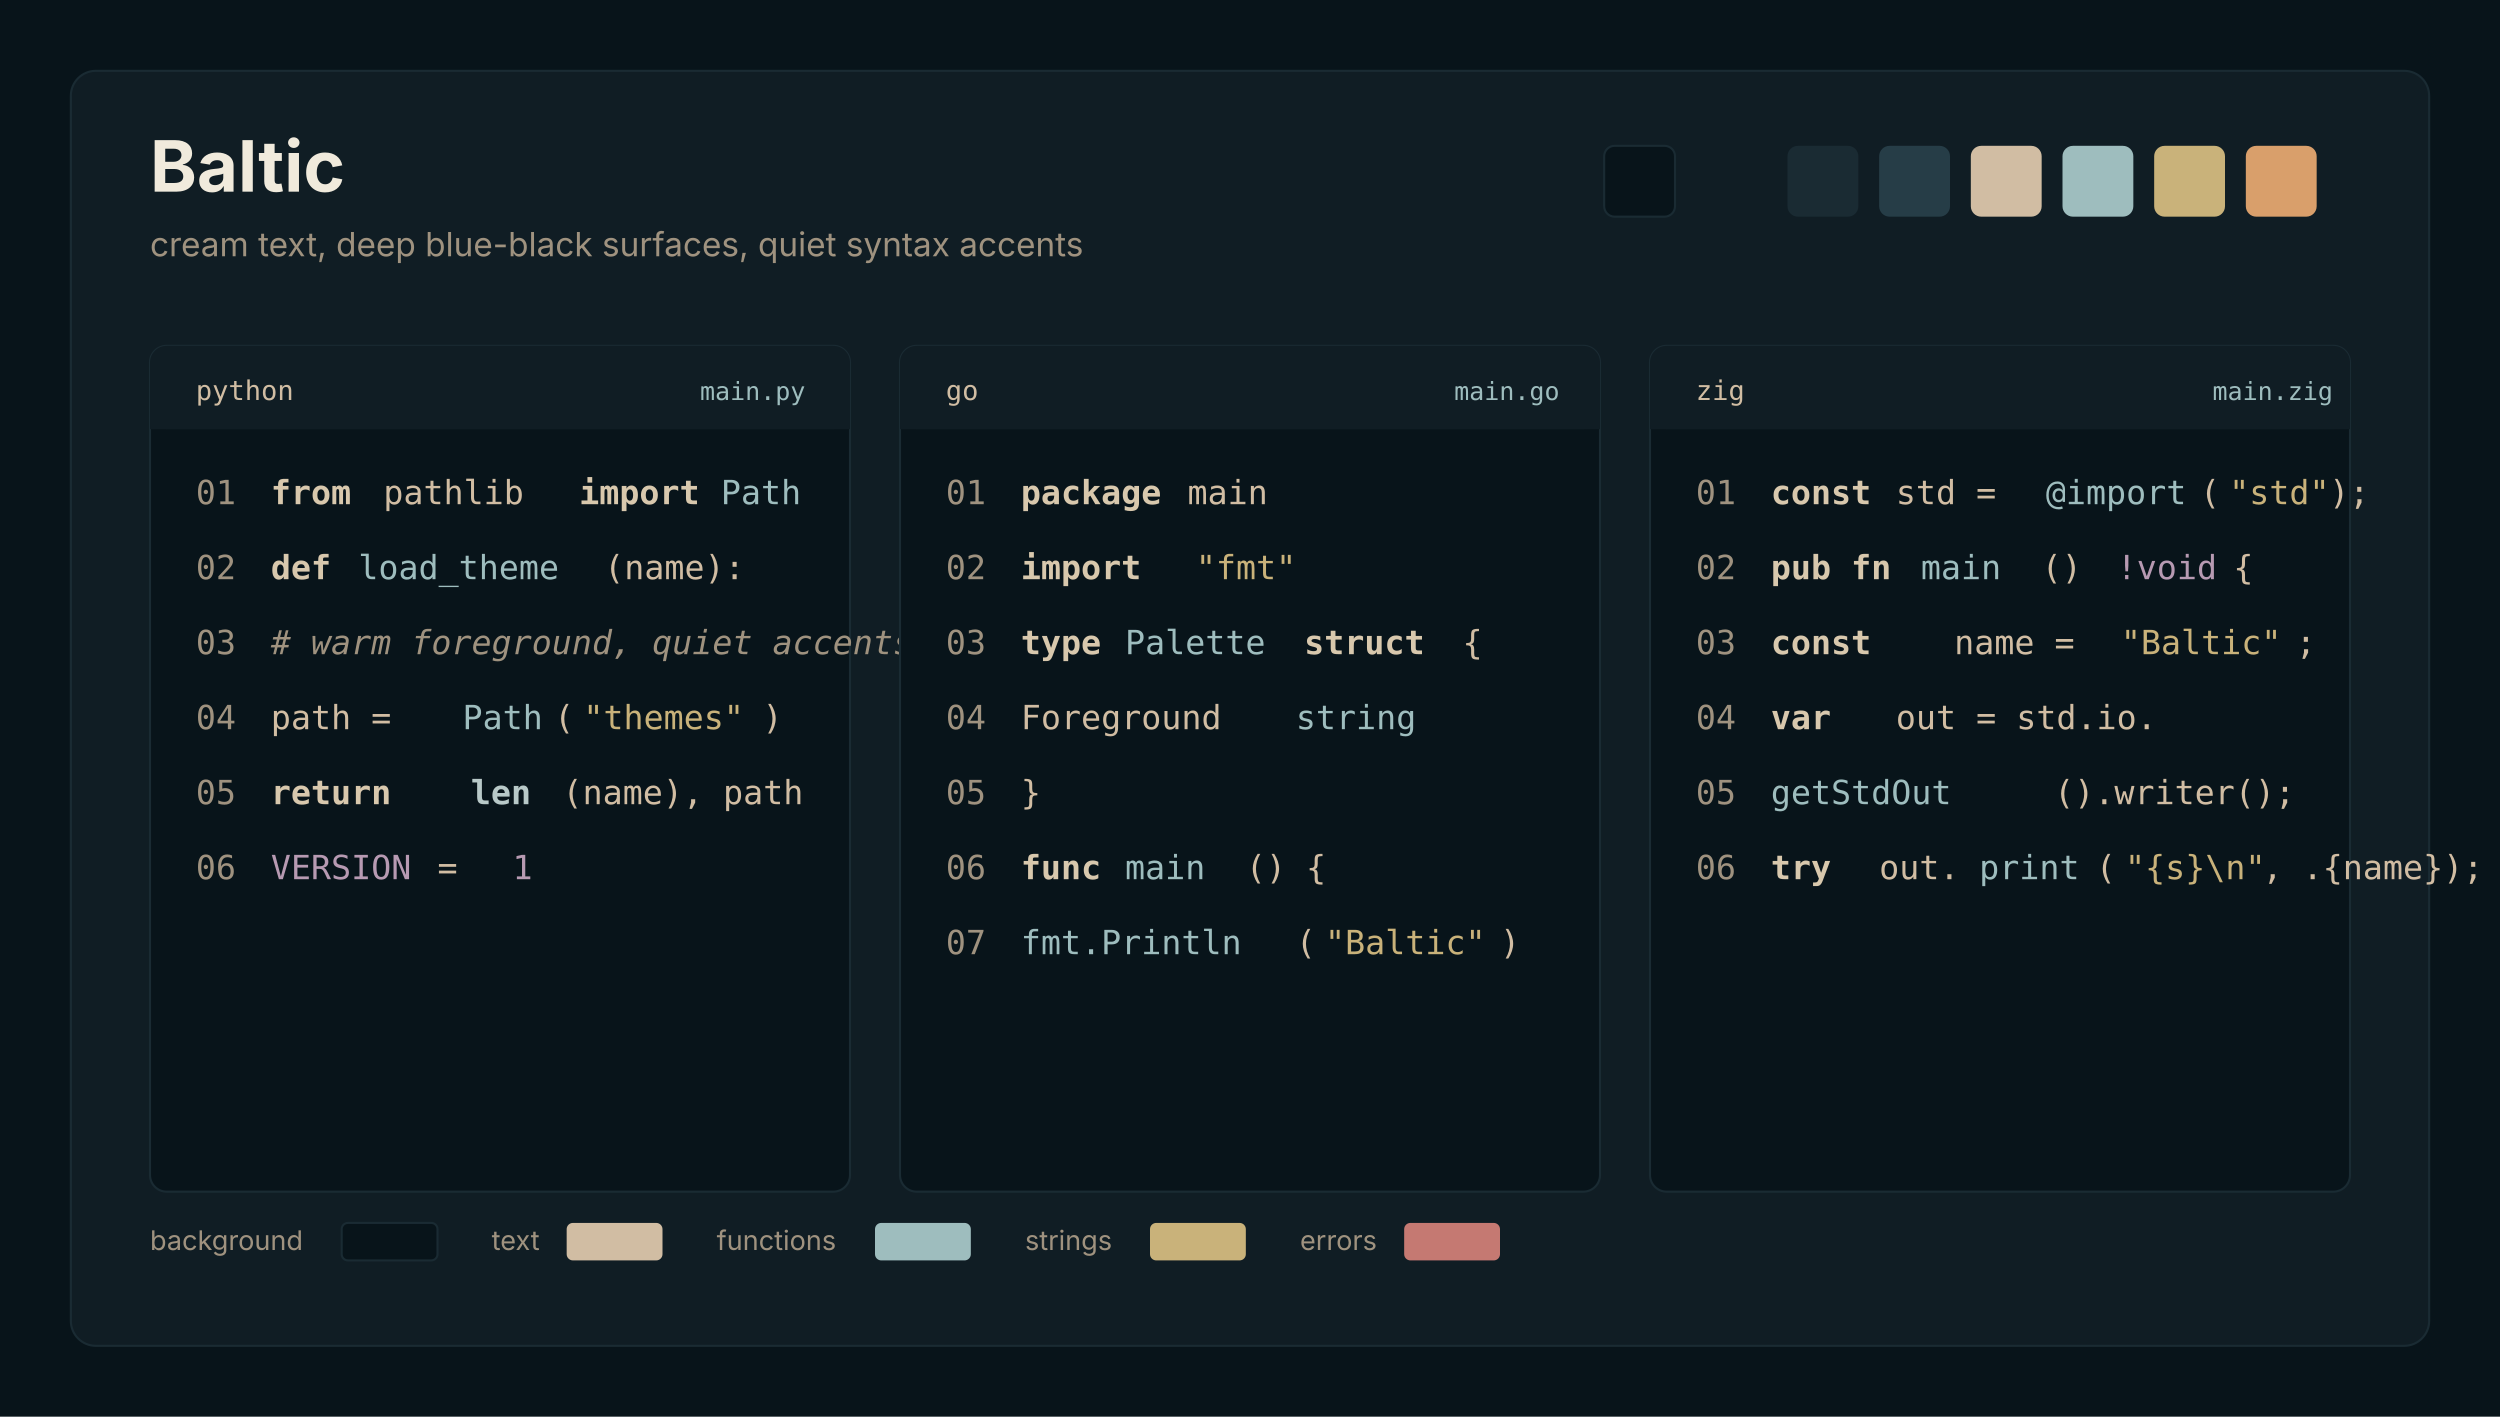
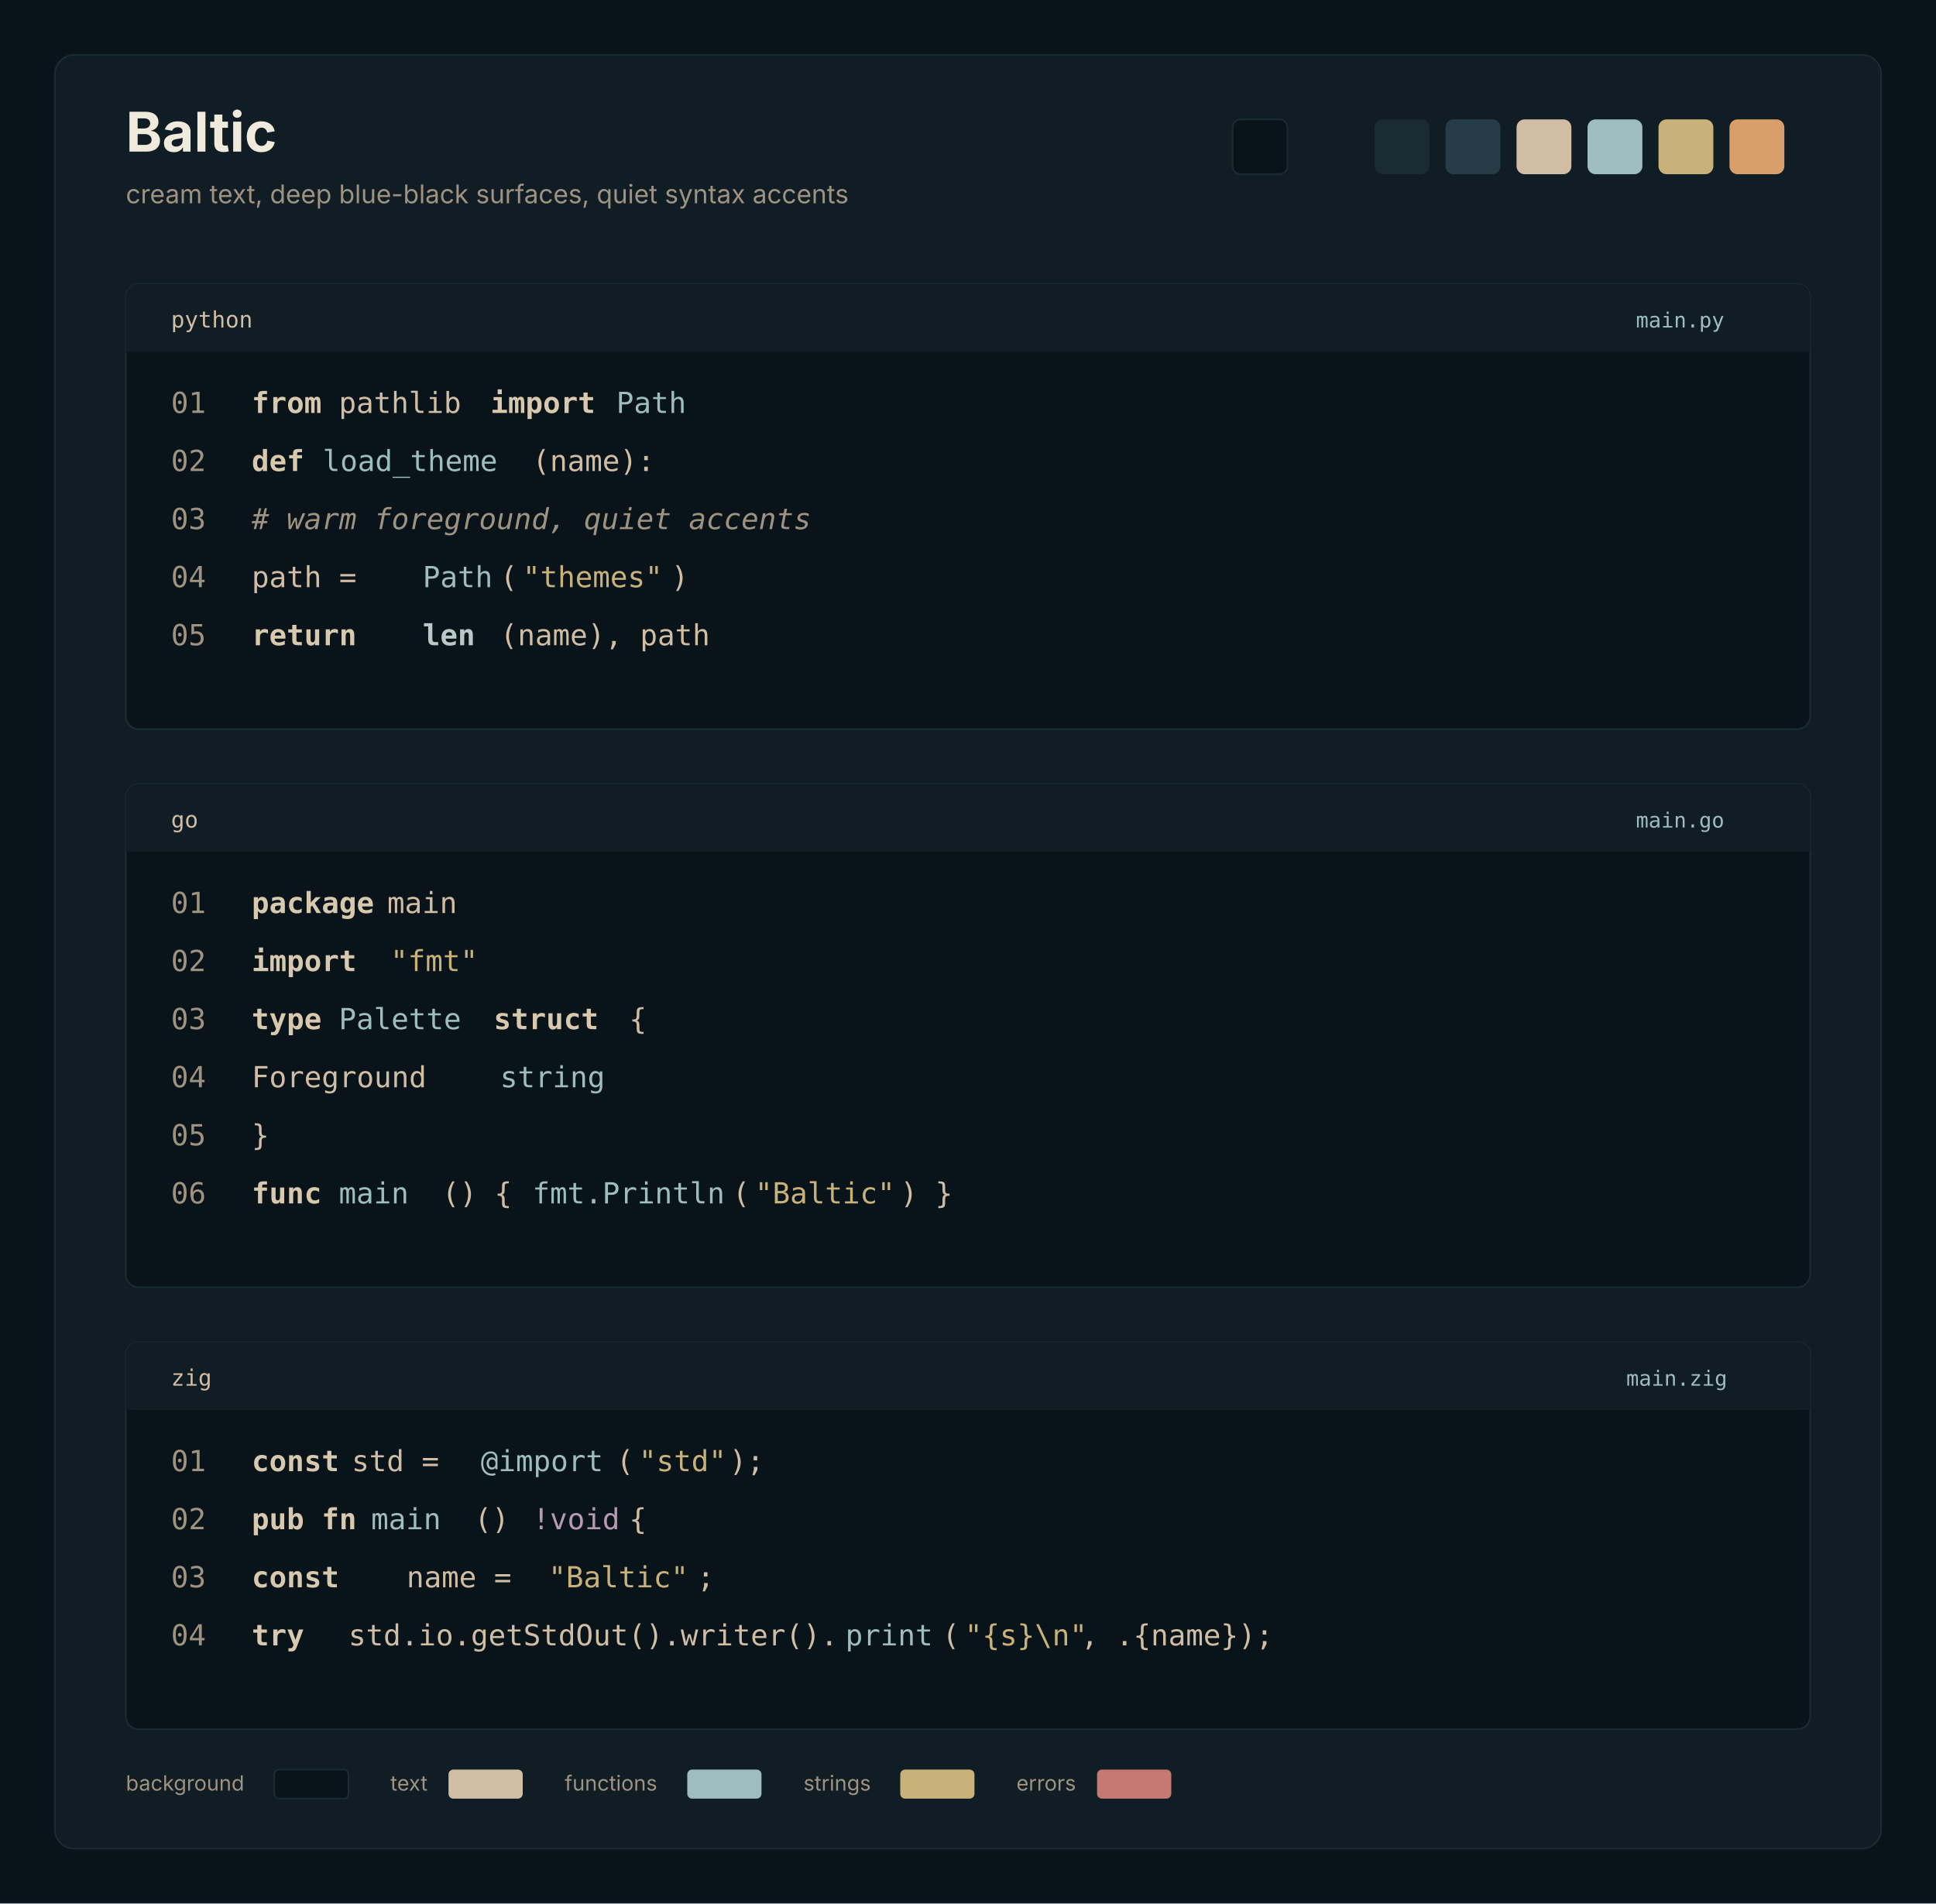
- <svg xmlns="http://www.w3.org/2000/svg" width="1200" height="680" viewBox="0 0 1200 680" role="img" aria-labelledby="title desc">
+ <svg xmlns="http://www.w3.org/2000/svg" width="1200" height="1180" viewBox="0 0 1200 1180" role="img" aria-labelledby="title desc">
  <defs>
    <style>
      .ui { font-family: Inter, ui-sans-serif, system-ui, -apple-system, BlinkMacSystemFont, "Segoe UI", sans-serif; }
      .mono { font-family: "SFMono-Regular", Menlo, Consolas, monospace; }
    </style>
  </defs>
-   <rect width="1200" height="680" fill="#08141a" />
-   <rect x="34" y="34" width="1132" height="612" rx="12" fill="#101d24" stroke="#1a2b33" />
+   <rect width="1200" height="1180" fill="#08141a" />
+   <rect x="34" y="34" width="1132" height="1112" rx="12" fill="#101d24" stroke="#1a2b33" />
  <g class="ui">
-     <text x="72" y="92" fill="#f0eadc" font-size="34" font-weight="750">Baltic</text>
-     <text x="72" y="123" fill="#9f927f" font-size="16">cream text, deep blue-black surfaces, quiet syntax accents</text>
+     <text x="78" y="94" fill="#f0eadc" font-size="34" font-weight="750">Baltic</text>
+     <text x="78" y="126" fill="#9f927f" font-size="16">cream text, deep blue-black surfaces, quiet syntax accents</text>
  </g>
-   <g transform="translate(770 70)">
+   <g transform="translate(764 74)">
    <rect width="34" height="34" rx="5" fill="#08141a" stroke="#1a2b33" />
    <rect x="44" width="34" height="34" rx="5" fill="#101d24" />
    <rect x="88" width="34" height="34" rx="5" fill="#1a2b33" />
    <rect x="132" width="34" height="34" rx="5" fill="#263d47" />
    <rect x="176" width="34" height="34" rx="5" fill="#d1bda3" />
    <rect x="220" width="34" height="34" rx="5" fill="#9ebdbe" />
    <rect x="264" width="34" height="34" rx="5" fill="#c9b27a" />
    <rect x="308" width="34" height="34" rx="5" fill="#d99f6b" />
  </g>
-   <g transform="translate(72 166)">
-     <rect width="336" height="406" rx="8" fill="#08141a" stroke="#1a2b33" />
-     <rect width="336" height="40" rx="8" fill="#101d24" />
-     <rect y="32" width="336" height="8" fill="#101d24" />
-     <text x="22" y="26" class="mono" fill="#d1bda3" font-size="13">python</text>
-     <text x="264" y="26" class="mono" fill="#9ebdbe" font-size="12">main.py</text>
-     <g class="mono" font-size="16">
-       <text x="22" y="76" fill="#9f927f">01</text>
-       <text x="58" y="76" fill="#d8c8ad" font-weight="700">from</text>
-       <text x="112" y="76" fill="#d1bda3"> pathlib </text>
-       <text x="206" y="76" fill="#d8c8ad" font-weight="700">import</text>
-       <text x="274" y="76" fill="#9ebdbe"> Path</text>
-       <text x="22" y="112" fill="#9f927f">02</text>
-       <text x="58" y="112" fill="#d8c8ad" font-weight="700">def</text>
-       <text x="100" y="112" fill="#9ebdbe"> load_theme</text>
-       <text x="218" y="112" fill="#d1bda3">(name):</text>
-       <text x="22" y="148" fill="#9f927f">03</text>
-       <text x="58" y="148" fill="#9f927f" font-style="italic"># warm foreground, quiet accents</text>
-       <text x="22" y="184" fill="#9f927f">04</text>
-       <text x="58" y="184" fill="#d1bda3">    path = </text>
-       <text x="150" y="184" fill="#9ebdbe">Path</text>
-       <text x="194" y="184" fill="#d1bda3">(</text>
-       <text x="208" y="184" fill="#c9b27a">"themes"</text>
-       <text x="294" y="184" fill="#d1bda3">)</text>
-       <text x="22" y="220" fill="#9f927f">05</text>
-       <text x="58" y="220" fill="#d8c8ad" font-weight="700">    return</text>
-       <text x="154" y="220" fill="#b8c9c8" font-weight="700"> len</text>
-       <text x="198" y="220" fill="#d1bda3">(name), path</text>
-       <text x="22" y="256" fill="#9f927f">06</text>
-       <text x="58" y="256" fill="#b79ab2">VERSION</text>
-       <text x="138" y="256" fill="#d1bda3"> = </text>
-       <text x="174" y="256" fill="#b79ab2">1</text>
+   <g transform="translate(78 176)">
+     <rect width="1044" height="276" rx="8" fill="#08141a" stroke="#1a2b33" />
+     <rect width="1044" height="42" rx="8" fill="#101d24" />
+     <rect y="34" width="1044" height="8" fill="#101d24" />
+     <text x="28" y="27" class="mono" fill="#d1bda3" font-size="14">python</text>
+     <text x="936" y="27" class="mono" fill="#9ebdbe" font-size="13">main.py</text>
+     <g class="mono" font-size="18">
+       <text x="28" y="80" fill="#9f927f">01</text>
+       <text x="78" y="80" fill="#d8c8ad" font-weight="700">from</text>
+       <text x="132" y="80" fill="#d1bda3"> pathlib </text>
+       <text x="226" y="80" fill="#d8c8ad" font-weight="700">import</text>
+       <text x="304" y="80" fill="#9ebdbe"> Path</text>
+       <text x="28" y="116" fill="#9f927f">02</text>
+       <text x="78" y="116" fill="#d8c8ad" font-weight="700">def</text>
+       <text x="122" y="116" fill="#9ebdbe"> load_theme</text>
+       <text x="252" y="116" fill="#d1bda3">(name):</text>
+       <text x="28" y="152" fill="#9f927f">03</text>
+       <text x="78" y="152" fill="#9f927f" font-style="italic">    # warm foreground, quiet accents</text>
+       <text x="28" y="188" fill="#9f927f">04</text>
+       <text x="78" y="188" fill="#d1bda3">    path = </text>
+       <text x="184" y="188" fill="#9ebdbe">Path</text>
+       <text x="232" y="188" fill="#d1bda3">(</text>
+       <text x="246" y="188" fill="#c9b27a">"themes"</text>
+       <text x="338" y="188" fill="#d1bda3">)</text>
+       <text x="28" y="224" fill="#9f927f">05</text>
+       <text x="78" y="224" fill="#d8c8ad" font-weight="700">    return</text>
+       <text x="184" y="224" fill="#b8c9c8" font-weight="700"> len</text>
+       <text x="232" y="224" fill="#d1bda3">(name), path</text>
    </g>
  </g>
-   <g transform="translate(432 166)">
-     <rect width="336" height="406" rx="8" fill="#08141a" stroke="#1a2b33" />
-     <rect width="336" height="40" rx="8" fill="#101d24" />
-     <rect y="32" width="336" height="8" fill="#101d24" />
-     <text x="22" y="26" class="mono" fill="#d1bda3" font-size="13">go</text>
-     <text x="266" y="26" class="mono" fill="#9ebdbe" font-size="12">main.go</text>
-     <g class="mono" font-size="16">
-       <text x="22" y="76" fill="#9f927f">01</text>
-       <text x="58" y="76" fill="#d8c8ad" font-weight="700">package</text>
-       <text x="138" y="76" fill="#d1bda3"> main</text>
-       <text x="22" y="112" fill="#9f927f">02</text>
-       <text x="58" y="112" fill="#d8c8ad" font-weight="700">import</text>
-       <text x="130" y="112" fill="#d1bda3"> </text>
-       <text x="142" y="112" fill="#c9b27a">"fmt"</text>
-       <text x="22" y="148" fill="#9f927f">03</text>
-       <text x="58" y="148" fill="#d8c8ad" font-weight="700">type</text>
-       <text x="108" y="148" fill="#9ebdbe"> Palette</text>
-       <text x="194" y="148" fill="#d8c8ad" font-weight="700"> struct</text>
-       <text x="270" y="148" fill="#d1bda3"> {</text>
-       <text x="22" y="184" fill="#9f927f">04</text>
-       <text x="58" y="184" fill="#d1bda3">    Foreground </text>
-       <text x="190" y="184" fill="#9ebdbe">string</text>
-       <text x="22" y="220" fill="#9f927f">05</text>
-       <text x="58" y="220" fill="#d1bda3">}</text>
-       <text x="22" y="256" fill="#9f927f">06</text>
-       <text x="58" y="256" fill="#d8c8ad" font-weight="700">func</text>
-       <text x="108" y="256" fill="#9ebdbe"> main</text>
-       <text x="166" y="256" fill="#d1bda3">() {</text>
-       <text x="22" y="292" fill="#9f927f">07</text>
-       <text x="58" y="292" fill="#9ebdbe">    fmt.Println</text>
-       <text x="190" y="292" fill="#d1bda3">(</text>
-       <text x="204" y="292" fill="#c9b27a">"Baltic"</text>
-       <text x="288" y="292" fill="#d1bda3">)</text>
+   <g transform="translate(78 486)">
+     <rect width="1044" height="312" rx="8" fill="#08141a" stroke="#1a2b33" />
+     <rect width="1044" height="42" rx="8" fill="#101d24" />
+     <rect y="34" width="1044" height="8" fill="#101d24" />
+     <text x="28" y="27" class="mono" fill="#d1bda3" font-size="14">go</text>
+     <text x="936" y="27" class="mono" fill="#9ebdbe" font-size="13">main.go</text>
+     <g class="mono" font-size="18">
+       <text x="28" y="80" fill="#9f927f">01</text>
+       <text x="78" y="80" fill="#d8c8ad" font-weight="700">package</text>
+       <text x="162" y="80" fill="#d1bda3"> main</text>
+       <text x="28" y="116" fill="#9f927f">02</text>
+       <text x="78" y="116" fill="#d8c8ad" font-weight="700">import</text>
+       <text x="150" y="116" fill="#d1bda3"> </text>
+       <text x="164" y="116" fill="#c9b27a">"fmt"</text>
+       <text x="28" y="152" fill="#9f927f">03</text>
+       <text x="78" y="152" fill="#d8c8ad" font-weight="700">type</text>
+       <text x="132" y="152" fill="#9ebdbe"> Palette</text>
+       <text x="228" y="152" fill="#d8c8ad" font-weight="700"> struct</text>
+       <text x="312" y="152" fill="#d1bda3"> {</text>
+       <text x="28" y="188" fill="#9f927f">04</text>
+       <text x="78" y="188" fill="#d1bda3">    Foreground </text>
+       <text x="232" y="188" fill="#9ebdbe">string</text>
+       <text x="28" y="224" fill="#9f927f">05</text>
+       <text x="78" y="224" fill="#d1bda3">}</text>
+       <text x="28" y="260" fill="#9f927f">06</text>
+       <text x="78" y="260" fill="#d8c8ad" font-weight="700">func</text>
+       <text x="132" y="260" fill="#9ebdbe"> main</text>
+       <text x="196" y="260" fill="#d1bda3">() { </text>
+       <text x="252" y="260" fill="#9ebdbe">fmt.Println</text>
+       <text x="376" y="260" fill="#d1bda3">(</text>
+       <text x="390" y="260" fill="#c9b27a">"Baltic"</text>
+       <text x="480" y="260" fill="#d1bda3">) }</text>
    </g>
  </g>
-   <g transform="translate(792 166)">
-     <rect width="336" height="406" rx="8" fill="#08141a" stroke="#1a2b33" />
-     <rect width="336" height="40" rx="8" fill="#101d24" />
-     <rect y="32" width="336" height="8" fill="#101d24" />
-     <text x="22" y="26" class="mono" fill="#d1bda3" font-size="13">zig</text>
-     <text x="270" y="26" class="mono" fill="#9ebdbe" font-size="12">main.zig</text>
-     <g class="mono" font-size="16">
-       <text x="22" y="76" fill="#9f927f">01</text>
-       <text x="58" y="76" fill="#d8c8ad" font-weight="700">const</text>
-       <text x="118" y="76" fill="#d1bda3"> std = </text>
-       <text x="190" y="76" fill="#9ebdbe">@import</text>
-       <text x="264" y="76" fill="#d1bda3">(</text>
-       <text x="278" y="76" fill="#c9b27a">"std"</text>
-       <text x="326" y="76" fill="#d1bda3">);</text>
-       <text x="22" y="112" fill="#9f927f">02</text>
-       <text x="58" y="112" fill="#d8c8ad" font-weight="700">pub fn</text>
-       <text x="130" y="112" fill="#9ebdbe"> main</text>
-       <text x="188" y="112" fill="#d1bda3">() </text>
-       <text x="224" y="112" fill="#b79ab2">!void</text>
-       <text x="280" y="112" fill="#d1bda3"> {</text>
-       <text x="22" y="148" fill="#9f927f">03</text>
-       <text x="58" y="148" fill="#d8c8ad" font-weight="700">    const</text>
-       <text x="146" y="148" fill="#d1bda3"> name = </text>
-       <text x="226" y="148" fill="#c9b27a">"Baltic"</text>
-       <text x="310" y="148" fill="#d1bda3">;</text>
-       <text x="22" y="184" fill="#9f927f">04</text>
-       <text x="58" y="184" fill="#d8c8ad" font-weight="700">    var</text>
-       <text x="118" y="184" fill="#d1bda3"> out = std.io.</text>
-       <text x="22" y="220" fill="#9f927f">05</text>
-       <text x="58" y="220" fill="#9ebdbe">        getStdOut</text>
-       <text x="194" y="220" fill="#d1bda3">().writer();</text>
-       <text x="22" y="256" fill="#9f927f">06</text>
-       <text x="58" y="256" fill="#d8c8ad" font-weight="700">    try</text>
-       <text x="110" y="256" fill="#d1bda3"> out.</text>
-       <text x="158" y="256" fill="#9ebdbe">print</text>
-       <text x="214" y="256" fill="#d1bda3">(</text>
-       <text x="228" y="256" fill="#c9b27a">"{s}\n"</text>
-       <text x="294" y="256" fill="#d1bda3">, .{name});</text>
+   <g transform="translate(78 832)">
+     <rect width="1044" height="240" rx="8" fill="#08141a" stroke="#1a2b33" />
+     <rect width="1044" height="42" rx="8" fill="#101d24" />
+     <rect y="34" width="1044" height="8" fill="#101d24" />
+     <text x="28" y="27" class="mono" fill="#d1bda3" font-size="14">zig</text>
+     <text x="930" y="27" class="mono" fill="#9ebdbe" font-size="13">main.zig</text>
+     <g class="mono" font-size="18">
+       <text x="28" y="80" fill="#9f927f">01</text>
+       <text x="78" y="80" fill="#d8c8ad" font-weight="700">const</text>
+       <text x="140" y="80" fill="#d1bda3"> std = </text>
+       <text x="220" y="80" fill="#9ebdbe">@import</text>
+       <text x="304" y="80" fill="#d1bda3">(</text>
+       <text x="318" y="80" fill="#c9b27a">"std"</text>
+       <text x="374" y="80" fill="#d1bda3">);</text>
+       <text x="28" y="116" fill="#9f927f">02</text>
+       <text x="78" y="116" fill="#d8c8ad" font-weight="700">pub fn</text>
+       <text x="152" y="116" fill="#9ebdbe"> main</text>
+       <text x="216" y="116" fill="#d1bda3">() </text>
+       <text x="252" y="116" fill="#b79ab2">!void</text>
+       <text x="312" y="116" fill="#d1bda3"> {</text>
+       <text x="28" y="152" fill="#9f927f">03</text>
+       <text x="78" y="152" fill="#d8c8ad" font-weight="700">    const</text>
+       <text x="174" y="152" fill="#d1bda3"> name = </text>
+       <text x="262" y="152" fill="#c9b27a">"Baltic"</text>
+       <text x="354" y="152" fill="#d1bda3">;</text>
+       <text x="28" y="188" fill="#9f927f">04</text>
+       <text x="78" y="188" fill="#d8c8ad" font-weight="700">    try</text>
+       <text x="138" y="188" fill="#d1bda3"> std.io.getStdOut().writer().</text>
+       <text x="446" y="188" fill="#9ebdbe">print</text>
+       <text x="506" y="188" fill="#d1bda3">(</text>
+       <text x="520" y="188" fill="#c9b27a">"{s}\n"</text>
+       <text x="592" y="188" fill="#d1bda3">, .{name});</text>
    </g>
  </g>
-   <g transform="translate(72 600)">
+   <g transform="translate(78 1110)">
    <text class="ui" x="0" y="0" fill="#9f927f" font-size="13">background</text>
    <rect x="92" y="-13" width="46" height="18" rx="3" fill="#08141a" stroke="#1a2b33" />
    <text class="ui" x="164" y="0" fill="#9f927f" font-size="13">text</text>
    <rect x="200" y="-13" width="46" height="18" rx="3" fill="#d1bda3" />
    <text class="ui" x="272" y="0" fill="#9f927f" font-size="13">functions</text>
    <rect x="348" y="-13" width="46" height="18" rx="3" fill="#9ebdbe" />
    <text class="ui" x="420" y="0" fill="#9f927f" font-size="13">strings</text>
    <rect x="480" y="-13" width="46" height="18" rx="3" fill="#c9b27a" />
    <text class="ui" x="552" y="0" fill="#9f927f" font-size="13">errors</text>
    <rect x="602" y="-13" width="46" height="18" rx="3" fill="#c57972" />
  </g>
</svg>
